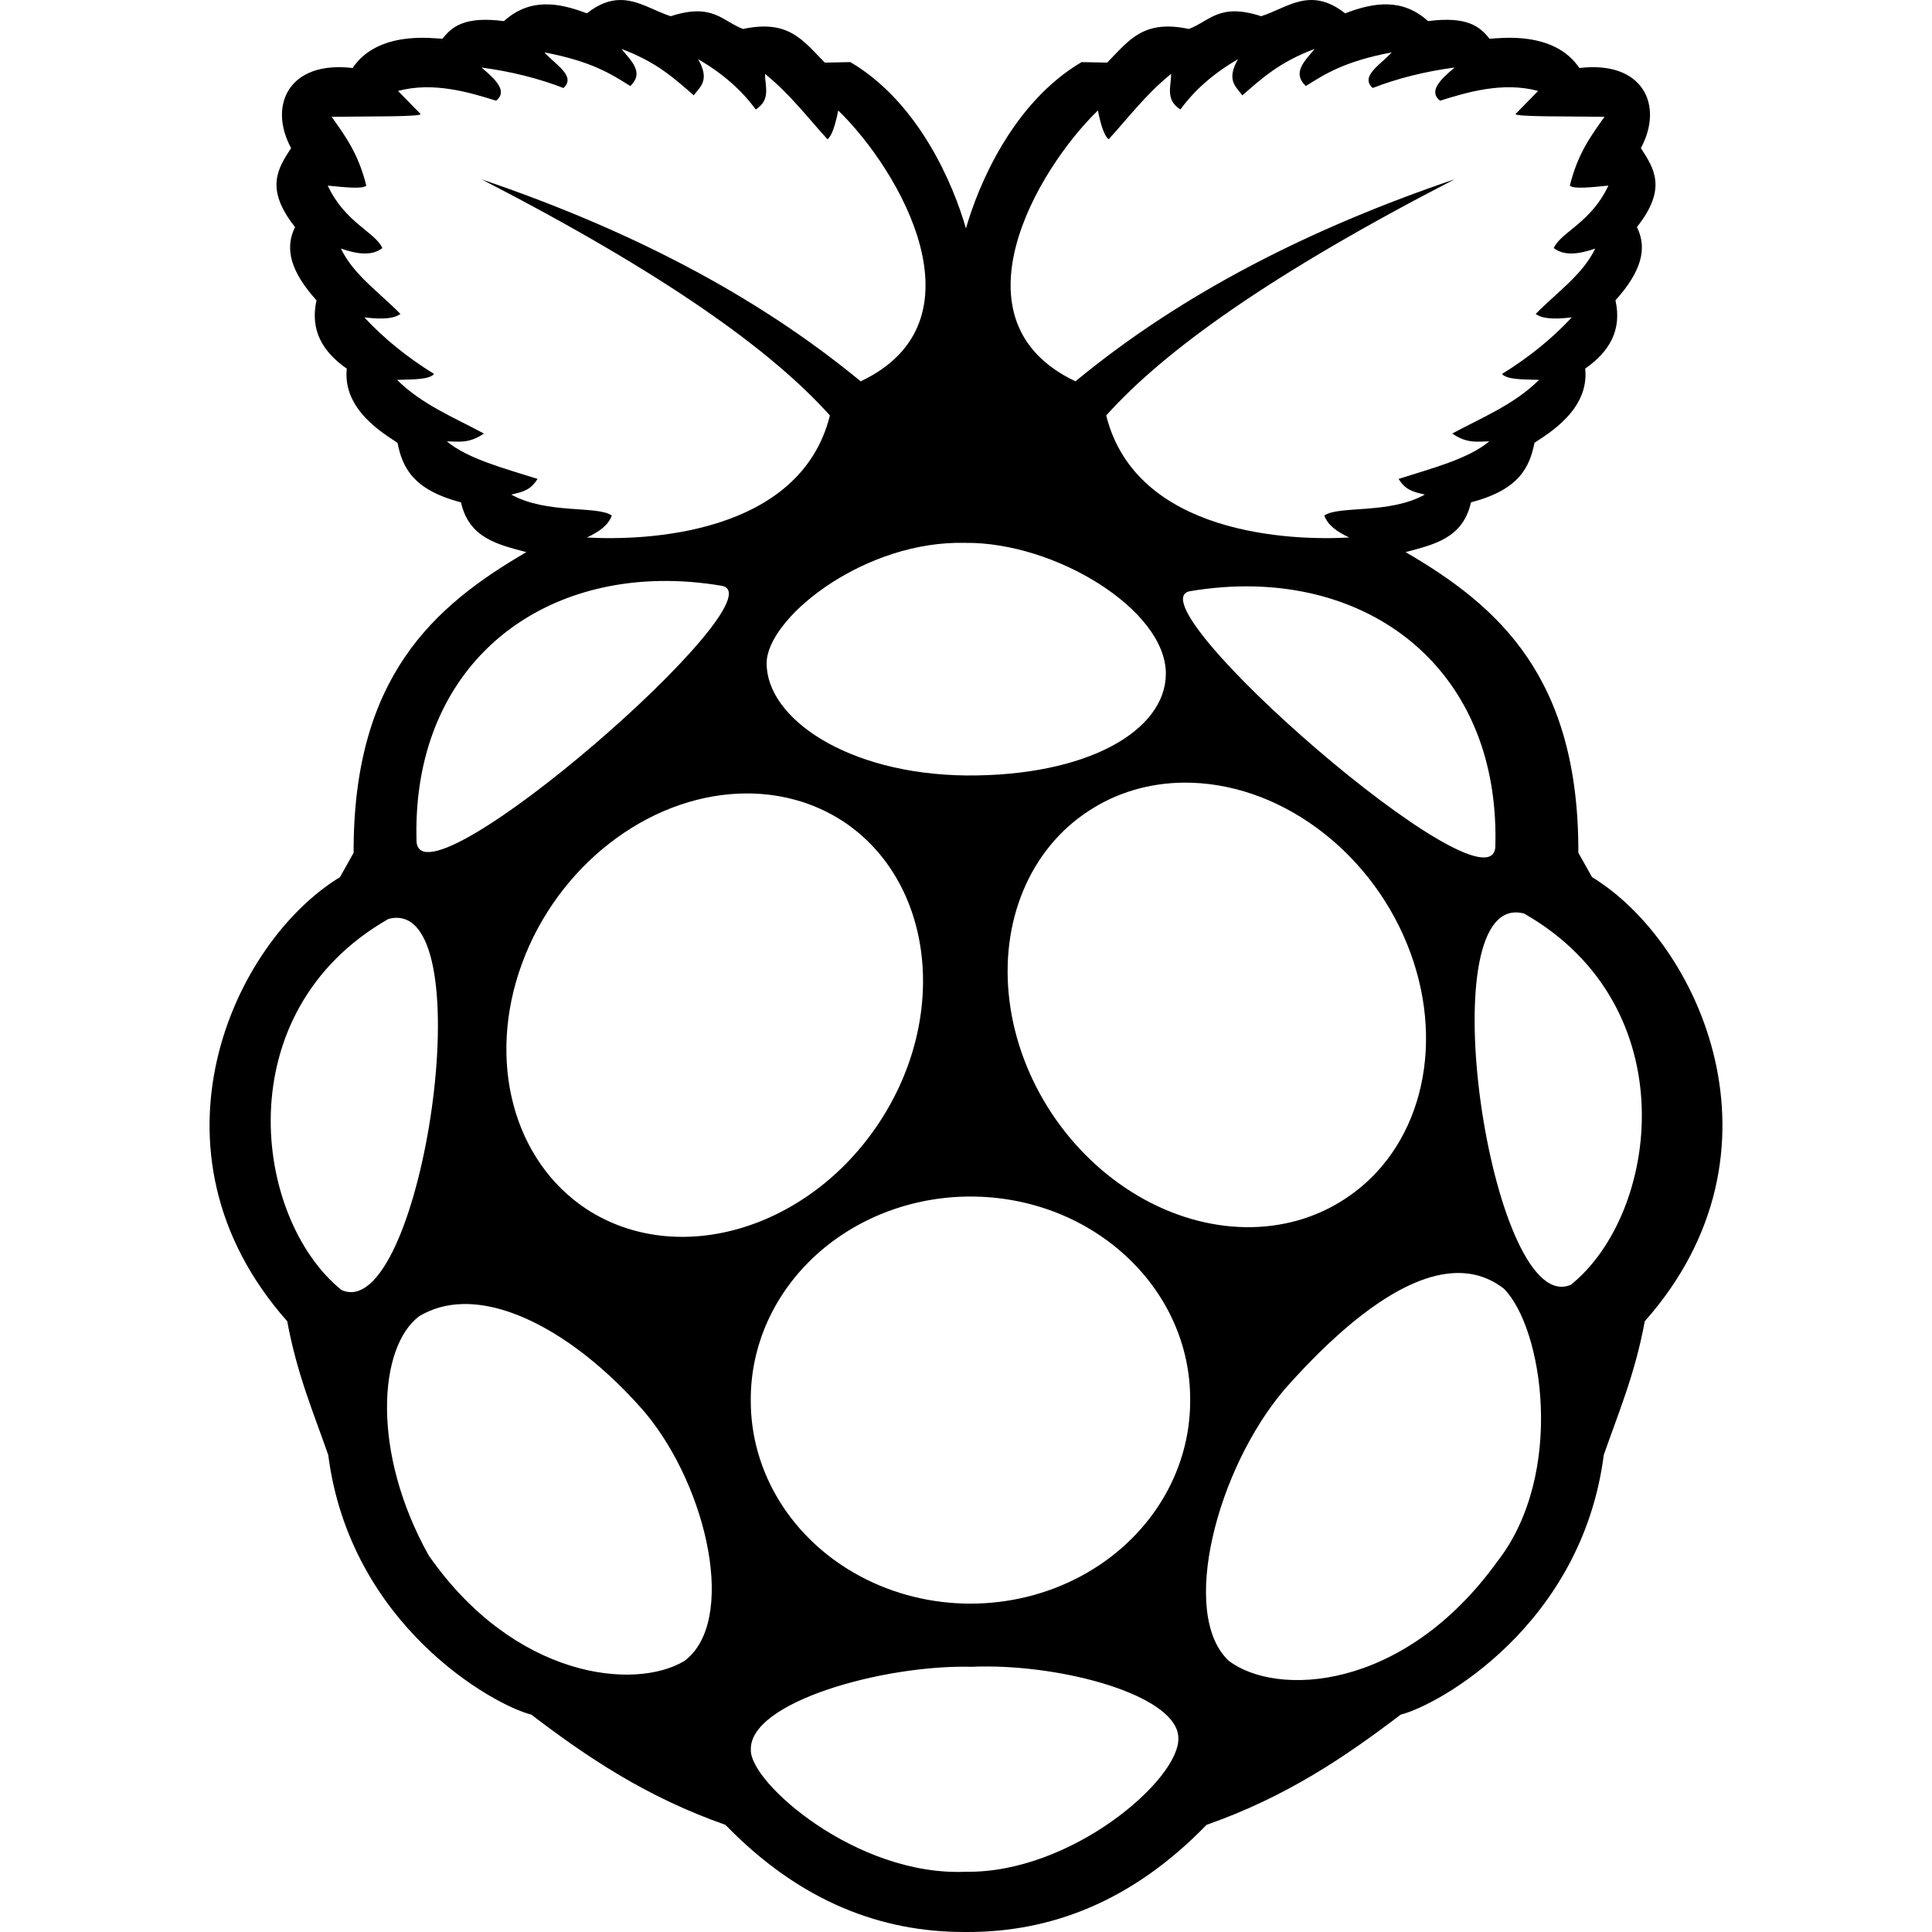
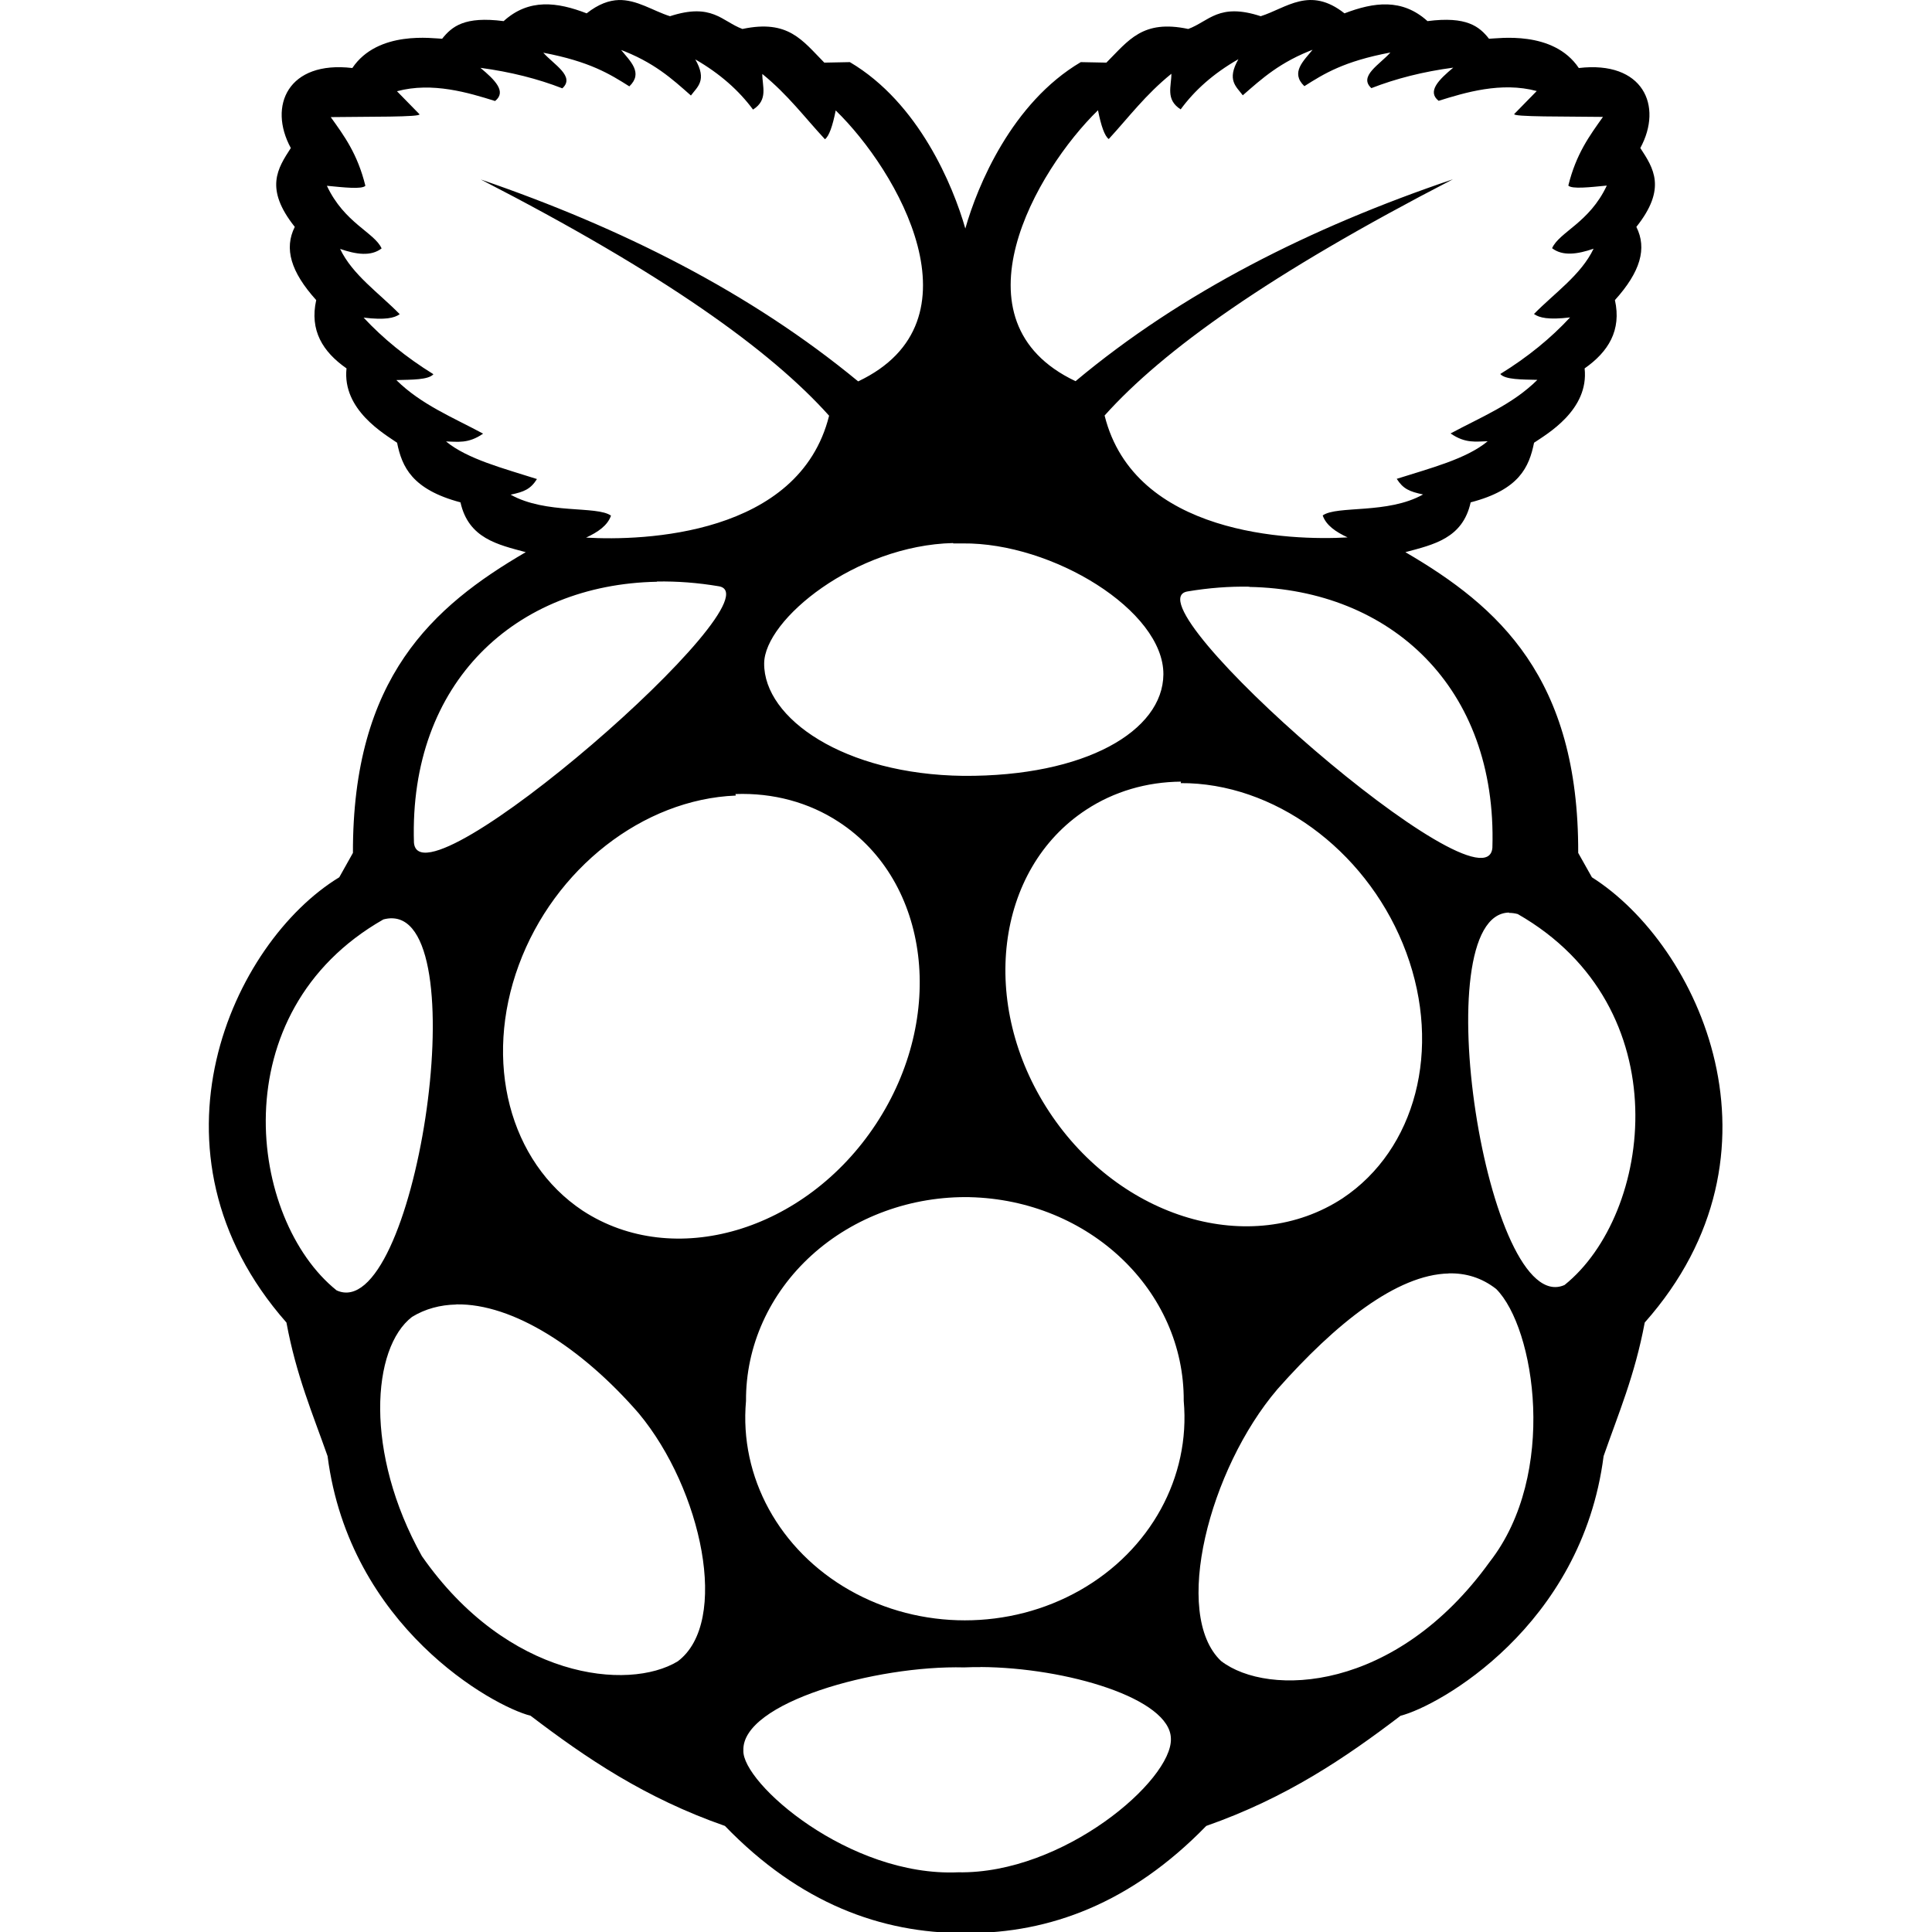
- <svg xmlns="http://www.w3.org/2000/svg" width="512" height="512" id="svg3037" version="1.1">
-   <defs id="defs8" />
-   <g id="layer3" style="display:inline">
-     <path d="M 164.057 0.006 L 164.066 0.008 C 161.477 0.088 158.688 1.044 155.525 3.539 C 147.778 0.552 140.266 -0.486 133.549 5.596 C 123.176 4.25 119.806 7.028 117.252 10.27 C 114.975 10.222 100.213 7.927 93.443 18.025 C 76.431 16.012 71.054 28.032 77.146 39.24 C 73.672 44.619 70.072 49.934 78.197 60.188 C 75.323 65.899 77.106 72.094 83.877 79.592 C 82.09 87.62 85.602 93.283 91.902 97.697 C 90.724 108.684 101.978 115.071 105.338 117.348 C 106.628 123.749 109.316 129.791 122.17 133.131 C 124.29 142.671 132.016 144.318 139.496 146.32 C 114.772 160.692 93.569 179.6 93.713 225.996 L 90.092 232.457 C 61.742 249.697 36.234 305.11 76.119 350.148 C 78.724 364.247 83.094 374.373 86.984 385.58 C 92.803 430.741 130.777 451.888 140.793 454.389 C 155.47 465.568 171.101 476.177 192.254 483.607 C 212.195 504.173 233.798 512.011 255.52 511.998 C 255.838 511.998 256.162 512.002 256.48 511.998 C 278.202 512.012 299.805 504.174 319.746 483.607 C 340.899 476.177 356.53 465.568 371.207 454.389 C 381.223 451.888 419.197 430.741 425.016 385.58 C 428.906 374.373 433.276 364.247 435.881 350.148 C 475.765 305.106 450.259 249.691 421.908 232.451 L 418.281 225.99 C 418.425 179.598 397.222 160.69 372.498 146.314 C 379.979 144.313 387.705 142.665 389.824 133.125 C 402.678 129.784 405.368 123.743 406.658 117.342 C 410.019 115.066 421.27 108.678 420.092 97.691 C 426.392 93.277 429.904 87.612 428.117 79.584 C 434.888 72.086 436.672 65.893 433.797 60.182 C 441.923 49.932 438.317 44.617 434.848 39.238 C 440.935 28.03 435.563 16.01 418.545 18.023 C 411.778 7.925 397.02 10.22 394.738 10.268 C 392.184 7.026 388.814 4.248 378.441 5.594 C 371.724 -0.488 364.214 0.549 356.467 3.537 C 347.267 -3.722 341.178 2.097 334.225 4.297 C 323.086 0.657 320.541 5.644 315.068 7.674 C 302.922 5.107 299.231 10.696 293.408 16.594 L 286.633 16.459 C 268.312 27.256 259.211 49.241 255.984 60.543 C 252.757 49.239 243.677 27.254 225.359 16.459 L 218.586 16.594 C 212.756 10.696 209.065 5.107 196.918 7.674 C 191.445 5.644 188.905 0.657 177.76 4.297 C 173.196 2.853 168.999 -0.148 164.057 0.006 z M 348.385 12.977 C 345.841 16.122 342.287 19.192 346.057 22.805 C 351.252 19.511 356.479 16.222 368.818 13.881 C 366.038 17.028 360.29 20.175 363.775 23.322 C 370.299 20.793 377.515 18.957 385.502 17.891 C 381.678 21.084 378.488 24.212 381.623 26.686 C 388.604 24.505 398.221 21.567 407.619 24.098 L 401.67 30.178 C 401.01 30.991 415.585 30.81 425.207 30.953 C 421.696 35.905 418.116 40.685 416.025 49.189 C 416.979 50.17 421.747 49.625 426.242 49.189 C 421.632 59.042 413.627 61.528 411.758 65.744 C 414.574 67.909 418.482 67.345 422.752 65.873 C 419.433 72.814 412.472 77.57 406.973 83.203 C 408.363 84.205 410.791 84.804 416.543 84.109 C 411.462 89.592 405.324 94.604 398.049 99.111 C 399.337 100.623 403.767 100.563 407.877 100.664 C 401.287 107.212 392.806 110.607 384.857 114.891 C 388.82 117.639 391.652 116.996 394.686 116.959 C 389.064 121.648 379.504 124.088 370.629 126.918 C 372.317 129.581 374.005 130.309 377.613 131.057 C 368.22 136.334 354.765 133.92 350.971 136.617 C 351.887 139.27 354.47 140.996 357.566 142.438 C 342.444 143.329 301.086 141.878 293.158 110.104 C 308.639 92.835 336.897 72.57 385.498 47.508 C 347.684 60.356 313.565 77.483 285.01 101.051 C 251.438 85.183 274.581 45.161 290.959 29.271 C 291.789 33.467 292.73 36.12 293.805 36.902 C 299.138 31.099 303.494 25.157 310.359 19.572 C 310.382 22.852 308.729 26.411 312.816 29.014 C 316.497 23.987 321.472 19.499 328.078 15.691 C 324.896 21.262 327.532 22.955 329.242 25.264 C 334.288 20.872 339.081 16.422 348.385 12.977 z M 164.713 12.98 C 174.017 16.426 178.81 20.874 183.855 25.266 C 185.566 22.957 188.201 21.266 185.02 15.695 C 191.625 19.503 196.601 23.991 200.281 29.018 C 204.368 26.415 202.716 22.856 202.738 19.576 C 209.603 25.161 213.96 31.103 219.293 36.906 C 220.367 36.124 221.308 33.471 222.139 29.275 C 238.517 45.165 261.659 85.187 228.088 101.055 C 199.532 77.504 165.431 60.381 127.643 47.535 C 176.217 72.582 204.461 92.845 219.936 110.104 C 212.008 141.878 170.65 143.329 155.527 142.438 C 158.624 140.996 161.207 139.27 162.123 136.617 C 158.328 133.92 144.874 136.334 135.48 131.057 C 139.089 130.309 140.777 129.581 142.465 126.918 C 133.59 124.088 124.03 121.648 118.408 116.959 C 121.442 116.996 124.274 117.639 128.236 114.891 C 120.287 110.607 111.807 107.212 105.217 100.664 C 109.327 100.563 113.757 100.623 115.045 99.111 C 107.77 94.604 101.632 89.592 96.551 84.109 C 102.302 84.804 104.73 84.205 106.121 83.203 C 100.622 77.57 93.66 72.814 90.342 65.873 C 94.612 67.345 98.52 67.909 101.336 65.744 C 99.467 61.528 91.461 59.042 86.852 49.189 C 91.347 49.625 96.115 50.17 97.068 49.189 C 94.982 40.688 91.4 35.909 87.889 30.957 C 97.51 30.814 112.088 30.993 111.428 30.18 L 105.479 24.102 C 114.877 21.571 124.493 24.509 131.475 26.689 C 134.609 24.216 131.42 21.088 127.596 17.895 C 135.583 18.961 142.799 20.797 149.322 23.326 C 152.808 20.179 147.06 17.032 144.279 13.885 C 156.619 16.226 161.845 19.515 167.041 22.809 C 170.811 19.195 167.257 16.126 164.713 12.98 z M 253.291 143.865 C 254.127 143.846 254.964 143.847 255.803 143.869 L 255.803 143.867 C 279.608 143.605 309.083 161.631 308.965 178.613 C 308.861 193.603 288.265 205.739 255.986 205.508 C 224.378 205.131 203.091 190.259 203.166 175.734 C 203.226 164.154 227.39 144.451 253.291 143.865 z M 174.793 153.973 C 180.115 153.873 185.615 154.288 191.234 155.236 C 207.795 158.019 111.871 241.779 110.393 223.094 C 109.072 180.449 137.54 154.667 174.793 153.973 z M 331.869 155.404 C 369.12 156.098 397.592 181.875 396.271 224.523 C 394.793 243.209 298.867 159.448 315.428 156.666 C 321.046 155.717 326.548 155.305 331.869 155.404 z M 313.711 207.41 A 61.614 52.22 55.966 0 1 315.99 207.441 A 61.614 52.22 55.966 0 1 356.547 317.643 A 61.614 52.22 55.966 1 1 288.611 214.838 A 61.614 52.22 55.966 0 1 313.711 207.41 z M 196.117 210.303 A 52.22 61.614 34.034 0 1 223.496 217.699 A 52.22 61.614 34.034 0 1 155.561 320.504 A 52.22 61.614 34.034 0 1 196.117 210.303 z M 401.609 241.803 C 402.34 241.791 403.112 241.891 403.926 242.109 C 447.145 266.789 439.636 321.705 416.324 340.457 C 395.794 349.577 378.959 242.178 401.609 241.803 z M 105.24 243.234 C 127.888 243.608 111.056 350.999 90.525 341.879 C 67.214 323.129 59.705 268.219 102.924 243.539 C 103.738 243.321 104.51 243.222 105.24 243.234 z M 258.578 317.111 A 58.223 53.689 0 0 1 315.408 371.068 A 58.223 53.689 0 1 1 198.963 371.068 A 58.223 53.689 0 0 1 258.578 317.111 z M 385.873 337.361 C 390.421 337.243 394.677 338.519 398.516 341.488 C 408.852 351.788 414.916 390.573 396.82 413.797 C 371.899 448.376 338.161 449.723 325.594 440.092 C 312.45 427.695 322.484 389.202 340.502 368.098 L 340.502 368.092 C 355.965 350.632 372.23 337.717 385.873 337.361 z M 122.689 345.582 C 137.697 345.274 156.118 357.133 171.049 374.457 L 171.047 374.457 C 187.7 394.52 195.292 429.768 181.395 440.158 C 168.247 448.09 136.319 444.824 113.625 412.223 C 98.32 384.866 100.291 357.028 111.037 348.85 C 114.552 346.708 118.487 345.668 122.689 345.582 z M 261.91 441.635 C 284.631 441.775 312.22 449.958 312.277 460.598 C 312.666 471.618 283.813 496.517 255.889 496.035 C 226.969 497.283 198.611 472.345 198.982 463.701 C 198.55 451.028 234.197 441.133 257.441 441.715 C 258.903 441.651 260.395 441.625 261.91 441.635 z " id="path4342" />
-   </g>
+ <svg xmlns="http://www.w3.org/2000/svg" width="512" height="512" version="1.1">
+   <path d="m164 0.006 0.01 0.002c-2.59 0.08-5.38 1.04-8.54 3.53-7.75-2.99-15.3-4.03-22 2.06-10.4-1.35-13.7 1.43-16.3 4.67-2.28-0.047-17-2.34-23.8 7.76-17-2.01-22.4 10-16.3 21.2-3.47 5.38-7.07 10.7 1.05 20.9-2.87 5.71-1.09 11.9 5.68 19.4-1.79 8.03 1.73 13.7 8.03 18.1-1.18 11 10.1 17.4 13.4 19.7 1.29 6.4 3.98 12.4 16.8 15.8 2.12 9.54 9.85 11.2 17.3 13.2-24.7 14.4-45.9 33.3-45.8 79.7l-3.62 6.46c-28.3 17.2-53.9 72.7-14 118 2.61 14.1 6.97 24.2 10.9 35.4 5.82 45.2 43.8 66.3 53.8 68.8 14.7 11.2 30.3 21.8 51.5 29.2 19.9 20.6 41.5 28.4 63.3 28.4 0.318-2e-4 0.642 4e-3 0.961 0 21.7 0.013 43.3-7.82 63.3-28.4 21.2-7.43 36.8-18 51.5-29.2 10-2.5 48-23.6 53.8-68.8 3.89-11.2 8.26-21.3 10.9-35.4 39.9-45 14.4-100-14-118l-3.63-6.46c0.144-46.4-21.1-65.3-45.8-79.7 7.48-2 15.2-3.65 17.3-13.2 12.9-3.34 15.5-9.38 16.8-15.8 3.36-2.28 14.6-8.66 13.4-19.7 6.3-4.41 9.81-10.1 8.03-18.1 6.77-7.5 8.55-13.7 5.68-19.4 8.13-10.2 4.52-15.6 1.05-20.9 6.09-11.2 0.716-23.2-16.3-21.2-6.77-10.1-21.5-7.8-23.8-7.76-2.55-3.24-5.92-6.02-16.3-4.67-6.72-6.08-14.2-5.04-22-2.06-9.2-7.26-15.3-1.44-22.2 0.76-11.1-3.64-13.7 1.35-19.2 3.38-12.1-2.57-15.8 3.02-21.7 8.92l-6.78-0.135c-18.3 10.8-27.4 32.8-30.6 44.1-3.23-11.3-12.3-33.3-30.6-44.1l-6.77 0.135c-5.83-5.9-9.52-11.5-21.7-8.92-5.47-2.03-8.01-7.02-19.2-3.38-4.56-1.44-8.76-4.44-13.7-4.29zm184 13c-2.54 3.15-6.1 6.21-2.33 9.83 5.2-3.29 10.4-6.58 22.8-8.92-2.78 3.15-8.53 6.29-5.04 9.44 6.52-2.53 13.7-4.37 21.7-5.43-3.82 3.19-7.01 6.32-3.88 8.79 6.98-2.18 16.6-5.12 26-2.59l-5.95 6.08c-0.66 0.813 13.9 0.633 23.5 0.775-3.51 4.95-7.09 9.73-9.18 18.2 0.954 0.981 5.72 0.436 10.2 0-4.61 9.85-12.6 12.3-14.5 16.6 2.82 2.16 6.72 1.6 11 0.129-3.32 6.94-10.3 11.7-15.8 17.3 1.39 1 3.82 1.6 9.57 0.906-5.08 5.48-11.2 10.5-18.5 15 1.29 1.51 5.72 1.45 9.83 1.55-6.59 6.55-15.1 9.94-23 14.2 3.96 2.75 6.79 2.11 9.83 2.07-5.62 4.69-15.2 7.13-24.1 9.96 1.69 2.66 3.38 3.39 6.98 4.14-9.39 5.28-22.8 2.86-26.6 5.56 0.916 2.65 3.5 4.38 6.6 5.82-15.1 0.891-56.5-0.559-64.4-32.3 15.5-17.3 43.7-37.5 92.3-62.6-37.8 12.8-71.9 30-100 53.5-33.6-15.9-10.4-55.9 5.95-71.8 0.83 4.2 1.77 6.85 2.85 7.63 5.33-5.8 9.69-11.7 16.6-17.3 0.022 3.28-1.63 6.84 2.46 9.44 3.68-5.03 8.66-9.51 15.3-13.3-3.18 5.57-0.546 7.26 1.16 9.57 5.05-4.39 9.84-8.84 19.1-12.3zm-184 0.004c9.3 3.45 14.1 7.89 19.1 12.3 1.71-2.31 4.35-4 1.16-9.57 6.61 3.81 11.6 8.3 15.3 13.3 4.09-2.6 2.43-6.16 2.46-9.44 6.86 5.58 11.2 11.5 16.6 17.3 1.07-0.782 2.02-3.44 2.85-7.63 16.4 15.9 39.5 55.9 5.95 71.8-28.6-23.6-62.7-40.7-100-53.5 48.6 25 76.8 45.3 92.3 62.6-7.93 31.8-49.3 33.2-64.4 32.3 3.1-1.44 5.68-3.17 6.6-5.82-3.79-2.7-17.2-0.283-26.6-5.56 3.61-0.748 5.3-1.48 6.98-4.14-8.87-2.83-18.4-5.27-24.1-9.96 3.03 0.037 5.87 0.68 9.83-2.07-7.95-4.28-16.4-7.68-23-14.2 4.11-0.101 8.54-0.041 9.83-1.55-7.28-4.51-13.4-9.52-18.5-15 5.75 0.694 8.18 0.096 9.57-0.906-5.5-5.63-12.5-10.4-15.8-17.3 4.27 1.47 8.18 2.04 11-0.129-1.87-4.22-9.87-6.7-14.5-16.6 4.5 0.436 9.26 0.981 10.2 0-2.09-8.5-5.67-13.3-9.18-18.2 9.62-0.143 24.2 0.036 23.5-0.777l-5.95-6.08c9.4-2.53 19 0.408 26 2.59 3.13-2.47-0.054-5.6-3.88-8.79 7.99 1.07 15.2 2.9 21.7 5.43 3.49-3.15-2.26-6.29-5.04-9.44 12.3 2.34 17.6 5.63 22.8 8.92 3.77-3.61 0.216-6.68-2.33-9.83zm88.6 131c0.836-0.019 1.67-0.018 2.51 0.004v-0.002c23.8-0.262 53.3 17.8 53.2 34.7-0.104 15-20.7 27.1-53 26.9-31.6-0.377-52.9-15.2-52.8-29.8 0.06-11.6 24.2-31.3 50.1-31.9zm-78.5 10.1c5.32-0.099 10.8 0.315 16.4 1.26 16.6 2.78-79.4 86.5-80.8 67.9-1.32-42.6 27.1-68.4 64.4-69.1zm157 1.43c37.3 0.693 65.7 26.5 64.4 69.1-1.48 18.7-97.4-65.1-80.8-67.9 5.62-0.949 11.1-1.36 16.4-1.26zm-18.2 52a61.6 52.2 56 0 1 2.28 0.031 61.6 52.2 56 0 1 40.6 110 61.6 52.2 56 1 1-67.9-103 61.6 52.2 56 0 1 25.1-7.43zm-118 2.89a52.2 61.6 34 0 1 27.4 7.4 52.2 61.6 34 0 1-67.9 103 52.2 61.6 34 0 1 40.6-110zm205 31.5c0.731-0.012 1.5 0.088 2.32 0.307 43.2 24.7 35.7 79.6 12.4 98.3-20.5 9.12-37.4-98.3-14.7-98.7zm-296 1.43c22.6 0.373 5.82 108-14.7 98.6-23.3-18.7-30.8-73.7 12.4-98.3 0.814-0.218 1.59-0.317 2.32-0.305zm153 73.9a58.2 53.7 0 0 1 56.8 54 58.2 53.7 0 1 1-116 0 58.2 53.7 0 0 1 59.6-54zm127 20.2c4.55-0.119 8.8 1.16 12.6 4.13 10.3 10.3 16.4 49.1-1.7 72.3-24.9 34.6-58.7 35.9-71.2 26.3-13.1-12.4-3.11-50.9 14.9-72v-0.006c15.5-17.5 31.7-30.4 45.4-30.7zm-263 8.22c15-0.308 33.4 11.6 48.4 28.9h-0.002c16.7 20.1 24.2 55.3 10.3 65.7-13.1 7.93-45.1 4.67-67.8-27.9-15.3-27.4-13.3-55.2-2.59-63.4 3.52-2.14 7.45-3.18 11.7-3.27zm139 96.1c22.7 0.14 50.3 8.32 50.4 19 0.388 11-28.5 35.9-56.4 35.4-28.9 1.25-57.3-23.7-56.9-32.3-0.433-12.7 35.2-22.6 58.5-22 1.46-0.064 2.95-0.089 4.47-0.08z" />
</svg>
